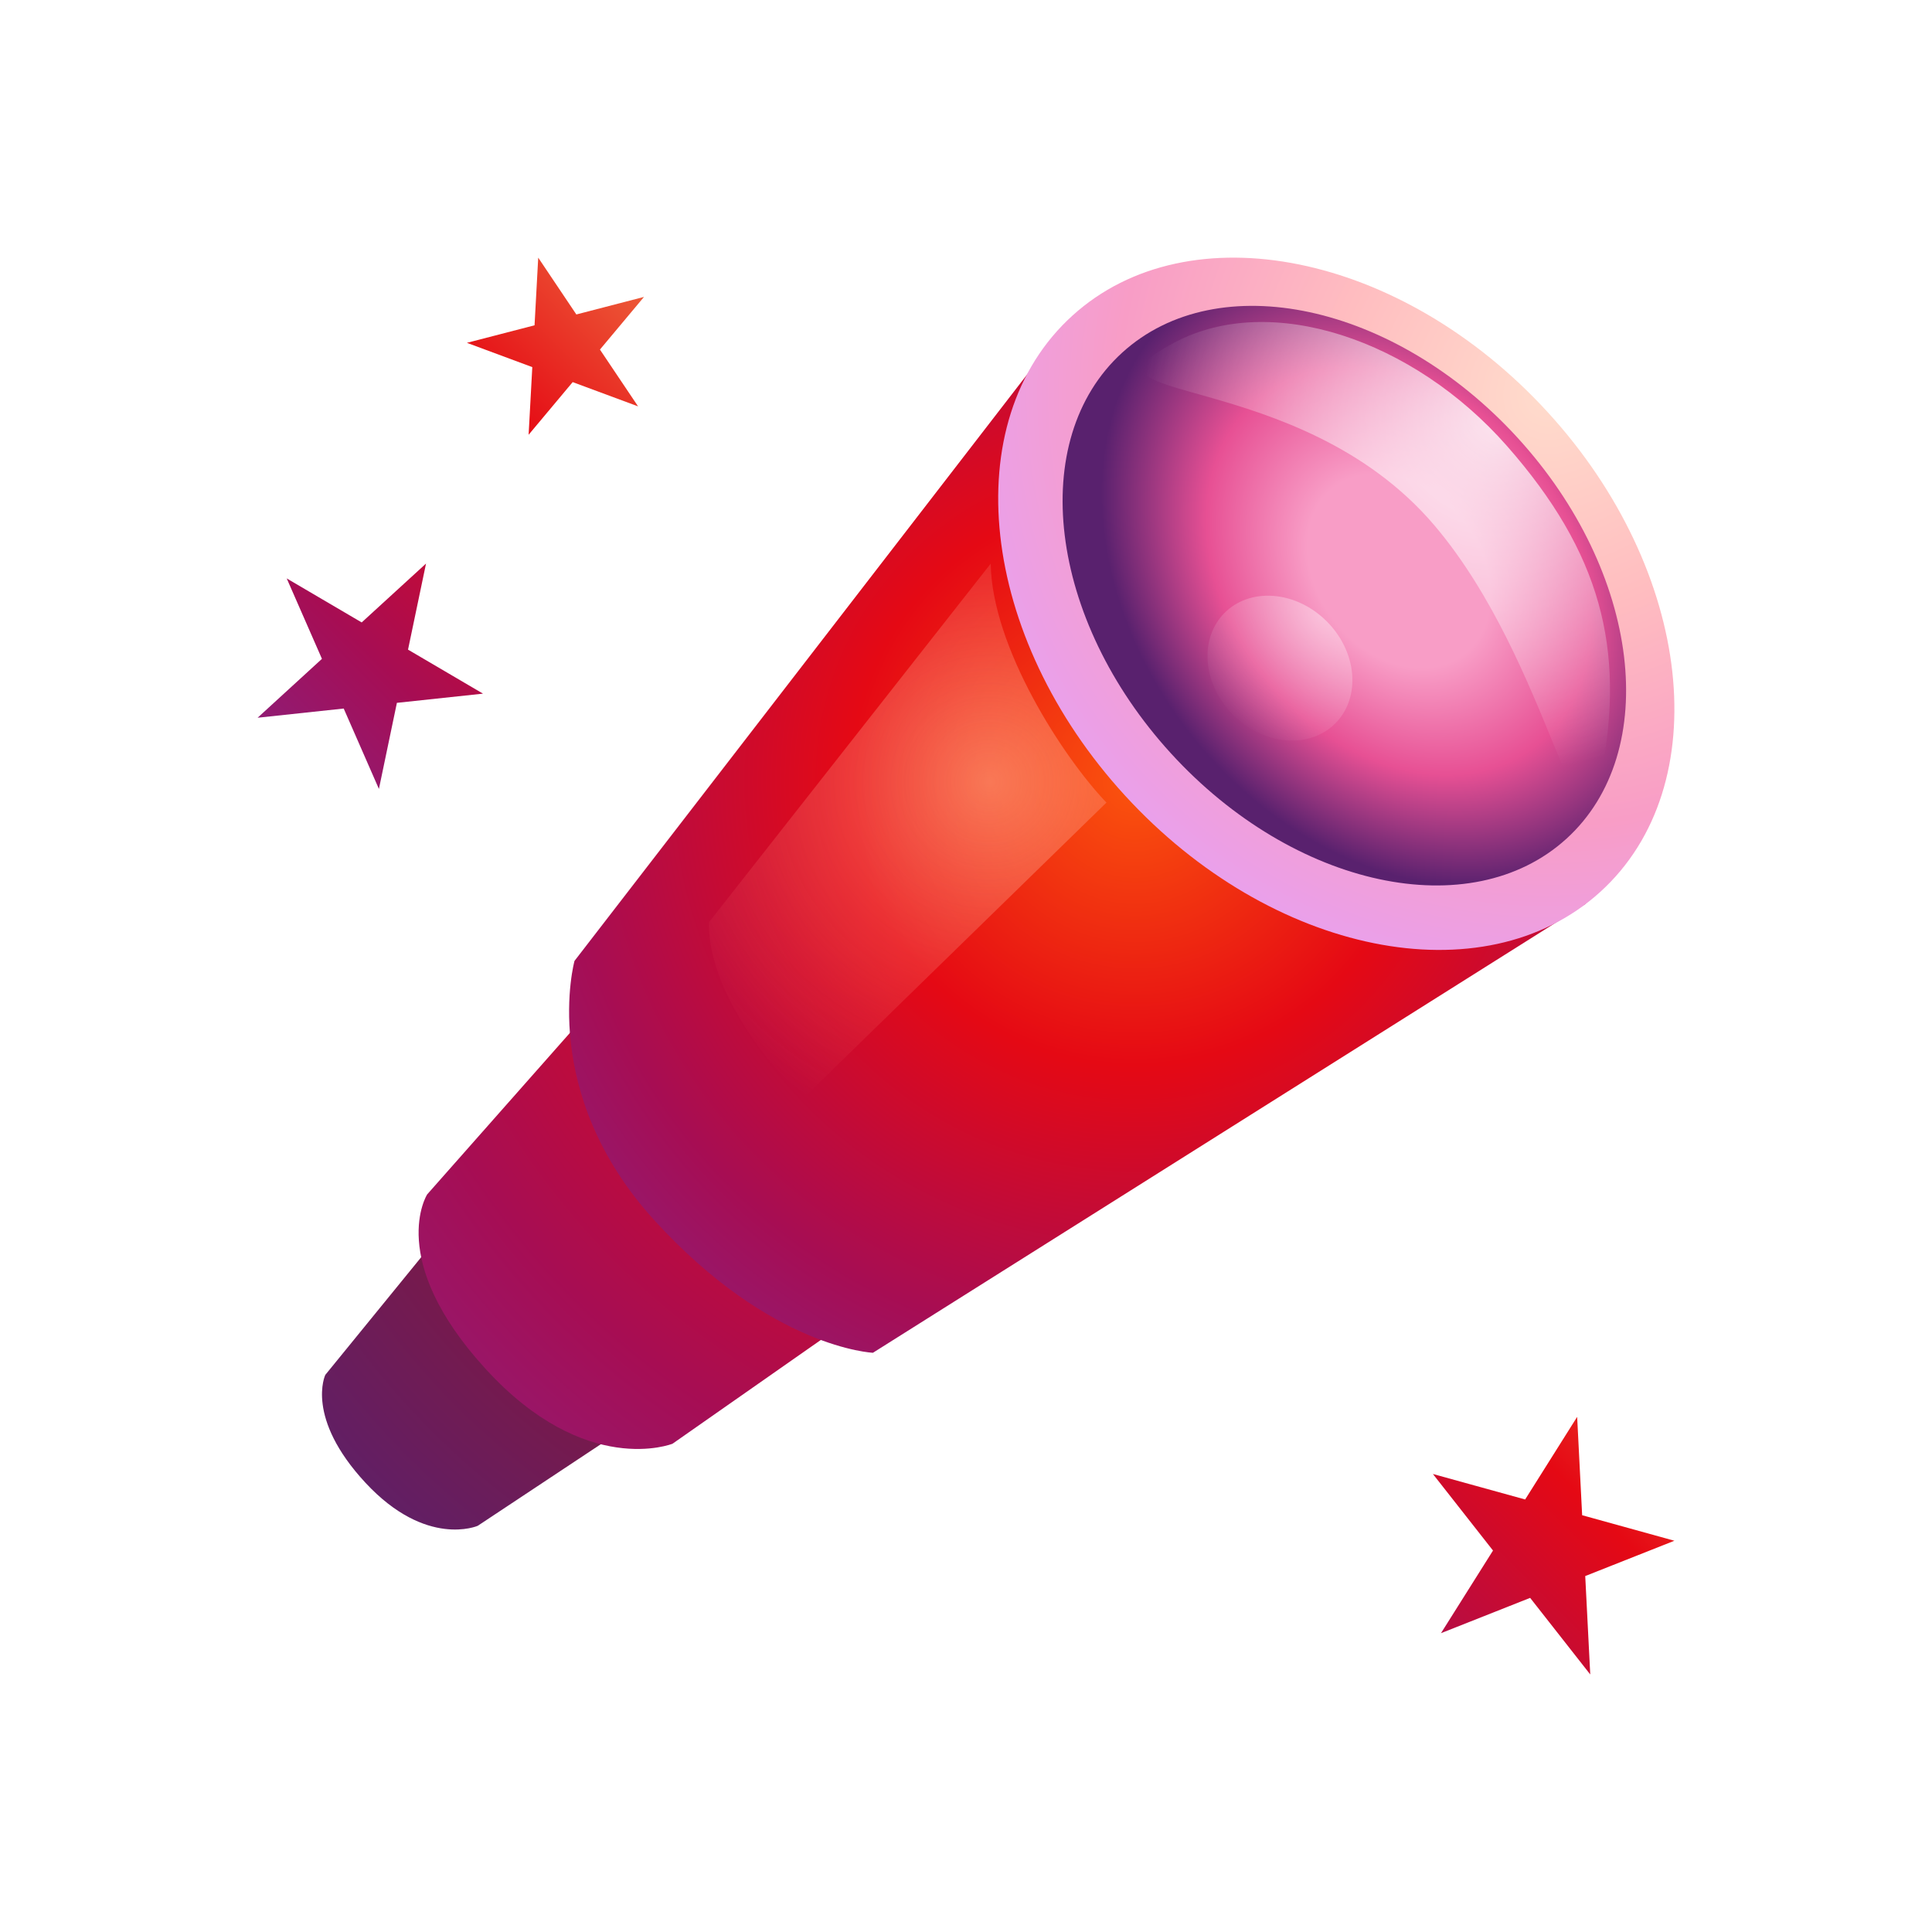
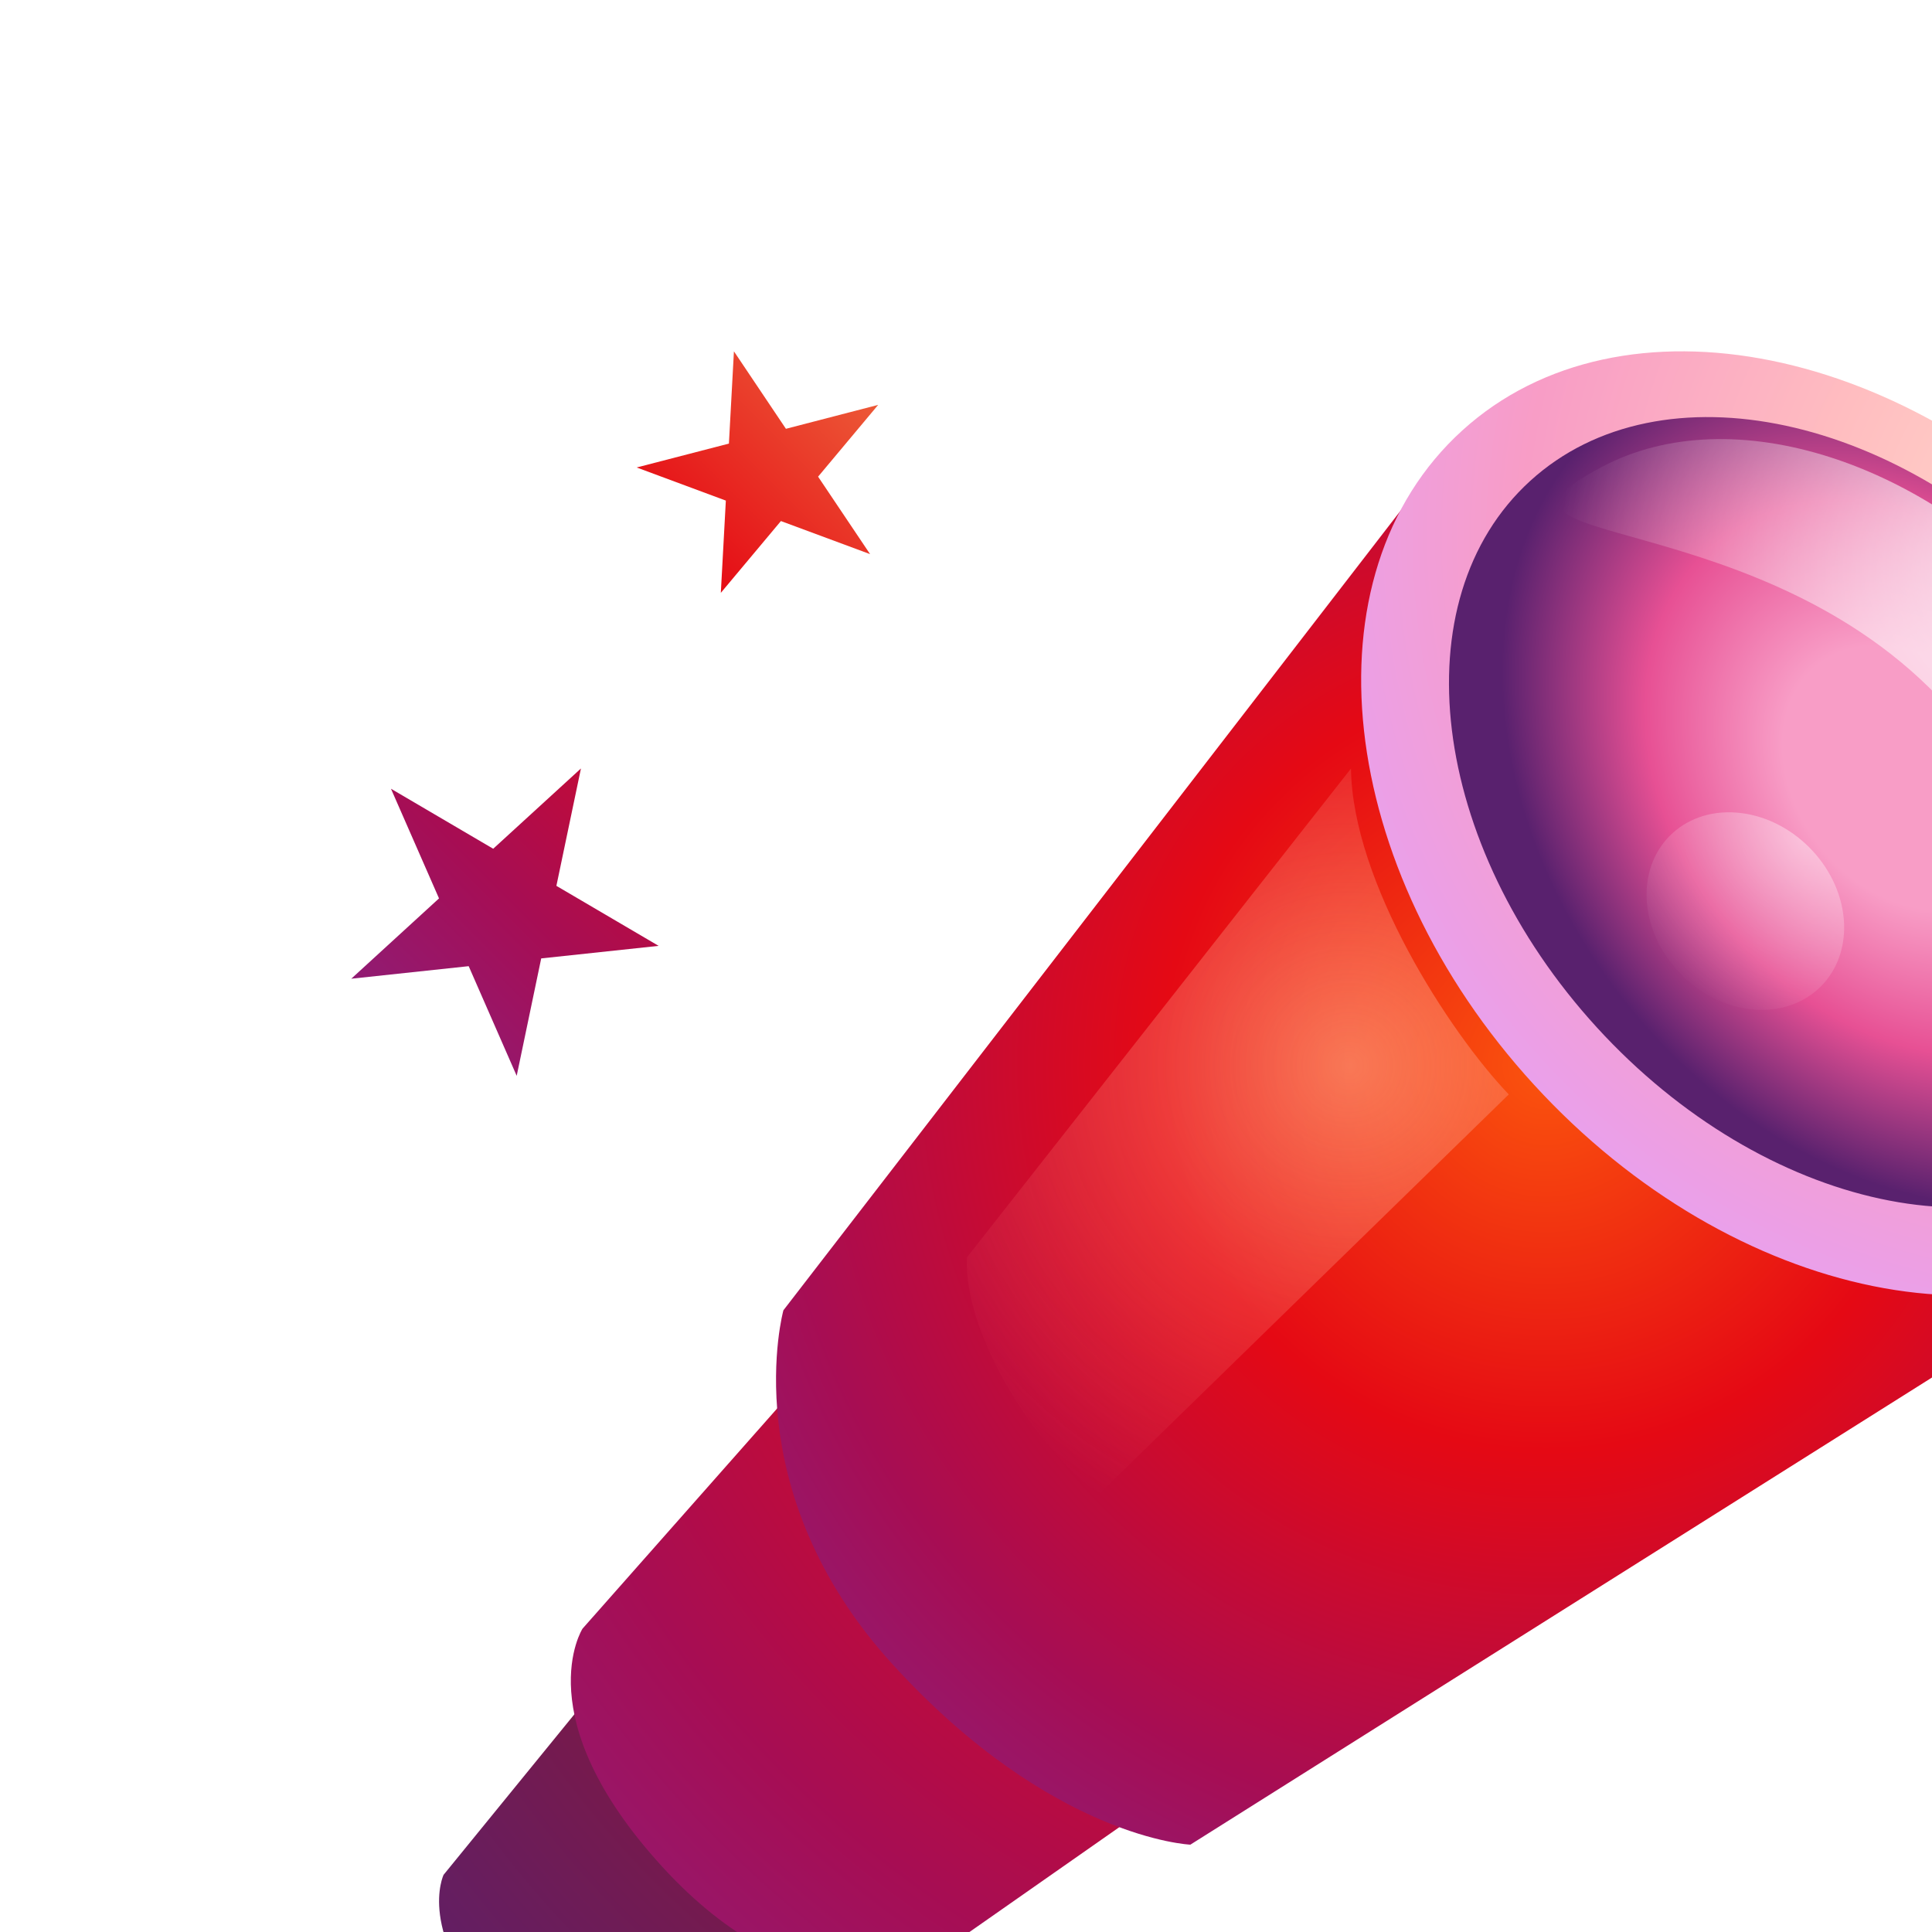
- <svg width="72" height="72" viewBox="0 0 72 72" fill="none">
-   <g id="telescope-core-small">
+ <svg xmlns="http://www.w3.org/2000/svg"> width="72" height="72" viewBox="0 0 72 72" fill="none"&gt;<g id="telescope-core-small">
    <path id="Vector" d="M24.049 36.602L33.6 46.39L17.803 56.863C17.803 56.863 15.889 57.698 13.625 55.264C11.361 52.829 12.123 51.238 12.123 51.238L24.049 36.602Z" fill="url(#paint0_radial_5179_1664)" />
    <path id="Vector_2" d="M25.034 34.199L36 46.151L25.062 53.804C25.062 53.804 21.829 55.098 18.099 51.017C14.369 46.936 15.92 44.511 15.92 44.511L25.034 34.199Z" fill="url(#paint1_radial_5179_1664)" />
    <path id="Vector_3" d="M39 13.02L59.1 33.679L32.532 50.414C32.532 50.414 28.746 50.255 24.398 45.49C20.05 40.724 21.41 35.81 21.41 35.81L39 13.02Z" fill="url(#paint2_radial_5179_1664)" />
    <path id="Vector_4" d="M57.671 15.352C63.104 21.281 63.986 29.288 59.639 33.237C55.292 37.186 47.363 35.581 41.929 29.651C36.495 23.722 35.614 15.715 39.962 11.766C44.308 7.817 52.237 9.423 57.671 15.352Z" fill="url(#paint3_radial_5179_1664)" />
    <path id="Vector_5" d="M58.379 31.255C54.812 34.503 48.214 33.082 43.642 28.08C39.07 23.078 38.255 16.39 41.821 13.142C45.388 9.894 51.986 11.315 56.558 16.317C61.13 21.319 61.945 28.007 58.379 31.255Z" fill="url(#paint4_radial_5179_1664)" />
    <path id="Vector_6" opacity="0.85" d="M59.678 28.823C60.576 24.178 59.654 20.593 56.16 16.62C52.666 12.646 47.351 10.866 43.78 12.76C39.371 15.098 48.373 13.596 53.458 19.581C57.826 24.724 58.852 33.101 59.678 28.823Z" fill="url(#paint5_radial_5179_1664)" />
    <path id="Vector_7" opacity="0.4" d="M50.398 25.245C50.455 26.724 49.293 27.768 47.803 27.577C46.313 27.386 45.059 26.032 45.002 24.553C44.945 23.075 46.107 22.031 47.597 22.222C49.087 22.413 50.341 23.766 50.398 25.245Z" fill="url(#paint6_radial_5179_1664)" />
    <path id="Vector_8" opacity="0.6" d="M36.922 21.004L26.426 34.363C26.33 36.46 28.29 39.553 30.033 40.834L41.234 29.91C39.6 28.201 36.959 24.102 36.922 21.004Z" fill="url(#paint7_radial_5179_1664)" />
    <path id="Vector_9" fill-rule="evenodd" clip-rule="evenodd" d="M20.058 9.602L21.479 11.719L24 11.065L22.358 13.027L23.779 15.144L21.342 14.24L19.7 16.202L19.837 13.681L17.4 12.776L19.921 12.123L20.058 9.602ZM58.776 52.802L58.962 56.468L62.4 57.419L59.077 58.735L59.264 62.402L57.024 59.548L53.701 60.864L55.64 57.784L53.4 54.931L56.838 55.881L58.776 52.802ZM15.206 24.21L15.877 21.002L13.479 23.196L10.685 21.556L11.998 24.553L9.6 26.748L12.809 26.405L14.121 29.402L14.791 26.193L18 25.85L15.206 24.21Z" fill="url(#paint8_linear_5179_1664)" />
  </g>
  <defs>
    <radialGradient id="paint0_radial_5179_1664" cx="0" cy="0" r="1" gradientUnits="userSpaceOnUse" gradientTransform="translate(36.6875 32.7016) rotate(135) scale(34.9134)">
      <stop stop-color="#99421D" />
      <stop offset="0.333" stop-color="#99161D" />
      <stop offset="0.667" stop-color="#7D1845" />
      <stop offset="1" stop-color="#59216E" />
    </radialGradient>
    <radialGradient id="paint1_radial_5179_1664" cx="0" cy="0" r="1" gradientUnits="userSpaceOnUse" gradientTransform="translate(42.5937 27.2992) rotate(135) scale(44.5477 44.5279)">
      <stop stop-color="#EF7744" />
      <stop offset="0.333" stop-color="#E50914" />
      <stop offset="0.667" stop-color="#A70D53" />
      <stop offset="1" stop-color="#792A95" />
    </radialGradient>
    <radialGradient id="paint2_radial_5179_1664" cx="0" cy="0" r="1" gradientUnits="userSpaceOnUse" gradientTransform="translate(42.3 29.106) rotate(135) scale(31.8127)">
      <stop stop-color="#FB540D" />
      <stop offset="0.333" stop-color="#E50914" />
      <stop offset="0.667" stop-color="#A70D53" />
      <stop offset="1" stop-color="#792A95" />
    </radialGradient>
    <radialGradient id="paint3_radial_5179_1664" cx="0" cy="0" r="1" gradientUnits="userSpaceOnUse" gradientTransform="translate(57.675 14.7078) rotate(134.326) scale(24.0433 24.0367)">
      <stop stop-color="#FFDCCC" />
      <stop offset="0.333" stop-color="#FFBDC0" />
      <stop offset="0.667" stop-color="#F89DC6" />
      <stop offset="1" stop-color="#E4A1FA" />
    </radialGradient>
    <radialGradient id="paint4_radial_5179_1664" cx="0" cy="0" r="1" gradientUnits="userSpaceOnUse" gradientTransform="translate(52.1305 21.273) rotate(141.875) scale(9.87138 12.8159)">
      <stop offset="0.307" stop-color="#F89DC6" />
      <stop offset="0.645" stop-color="#E75094" />
      <stop offset="1" stop-color="#59216E" />
    </radialGradient>
    <radialGradient id="paint5_radial_5179_1664" cx="0" cy="0" r="1" gradientUnits="userSpaceOnUse" gradientTransform="translate(55.8 15.6) rotate(135) scale(13.1522)">
      <stop stop-color="white" />
      <stop offset="1" stop-color="white" stop-opacity="0" />
    </radialGradient>
    <radialGradient id="paint6_radial_5179_1664" cx="0" cy="0" r="1" gradientUnits="userSpaceOnUse" gradientTransform="translate(49.2362 22.9648) rotate(131.079) scale(5.08644 6.006)">
      <stop stop-color="white" />
      <stop offset="1" stop-color="white" stop-opacity="0" />
    </radialGradient>
    <radialGradient id="paint7_radial_5179_1664" cx="0" cy="0" r="1" gradientUnits="userSpaceOnUse" gradientTransform="translate(36.8758 29.1353) rotate(137.622) scale(13.5764)">
      <stop stop-color="#FFA984" />
      <stop offset="1" stop-color="#F7636B" stop-opacity="0" />
    </radialGradient>
    <linearGradient id="paint8_linear_5179_1664" x1="44.65" y1="27.902" x2="24.25" y2="48.302" gradientUnits="userSpaceOnUse">
      <stop stop-color="#EF7744" />
      <stop offset="0.333" stop-color="#E50914" />
      <stop offset="0.667" stop-color="#A70D53" />
      <stop offset="1" stop-color="#792A95" />
    </linearGradient>
  </defs>
</svg>
